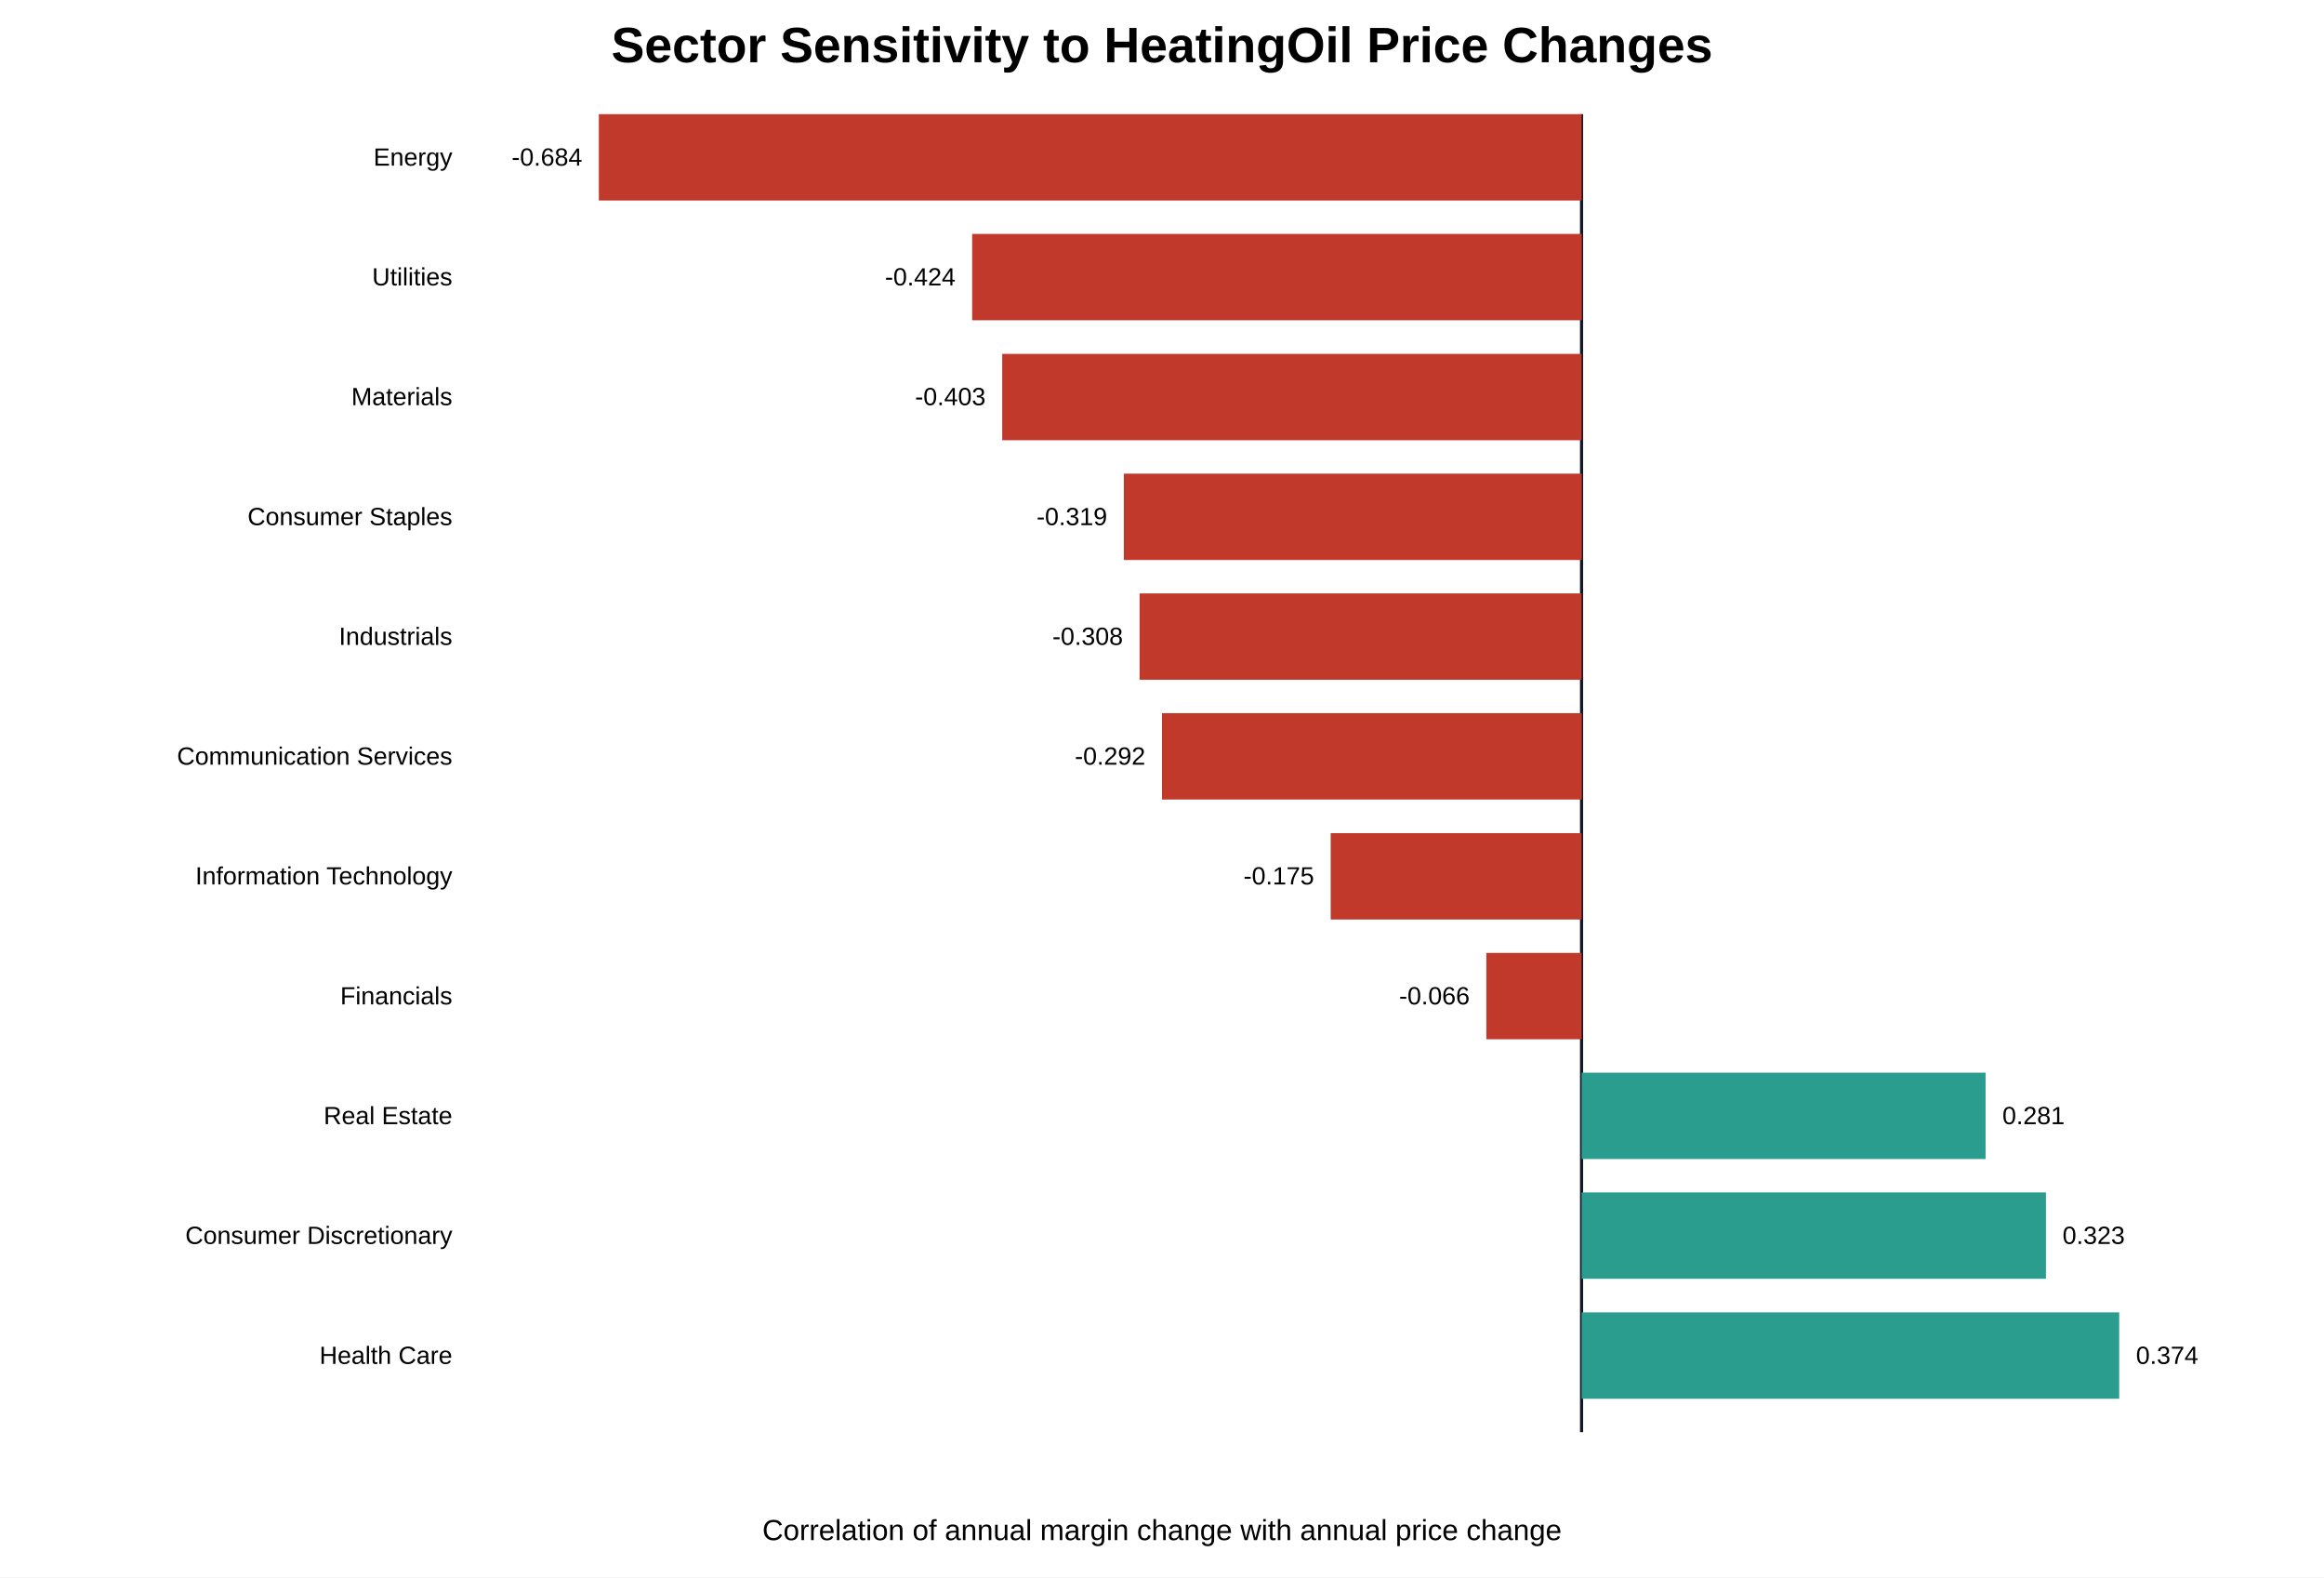
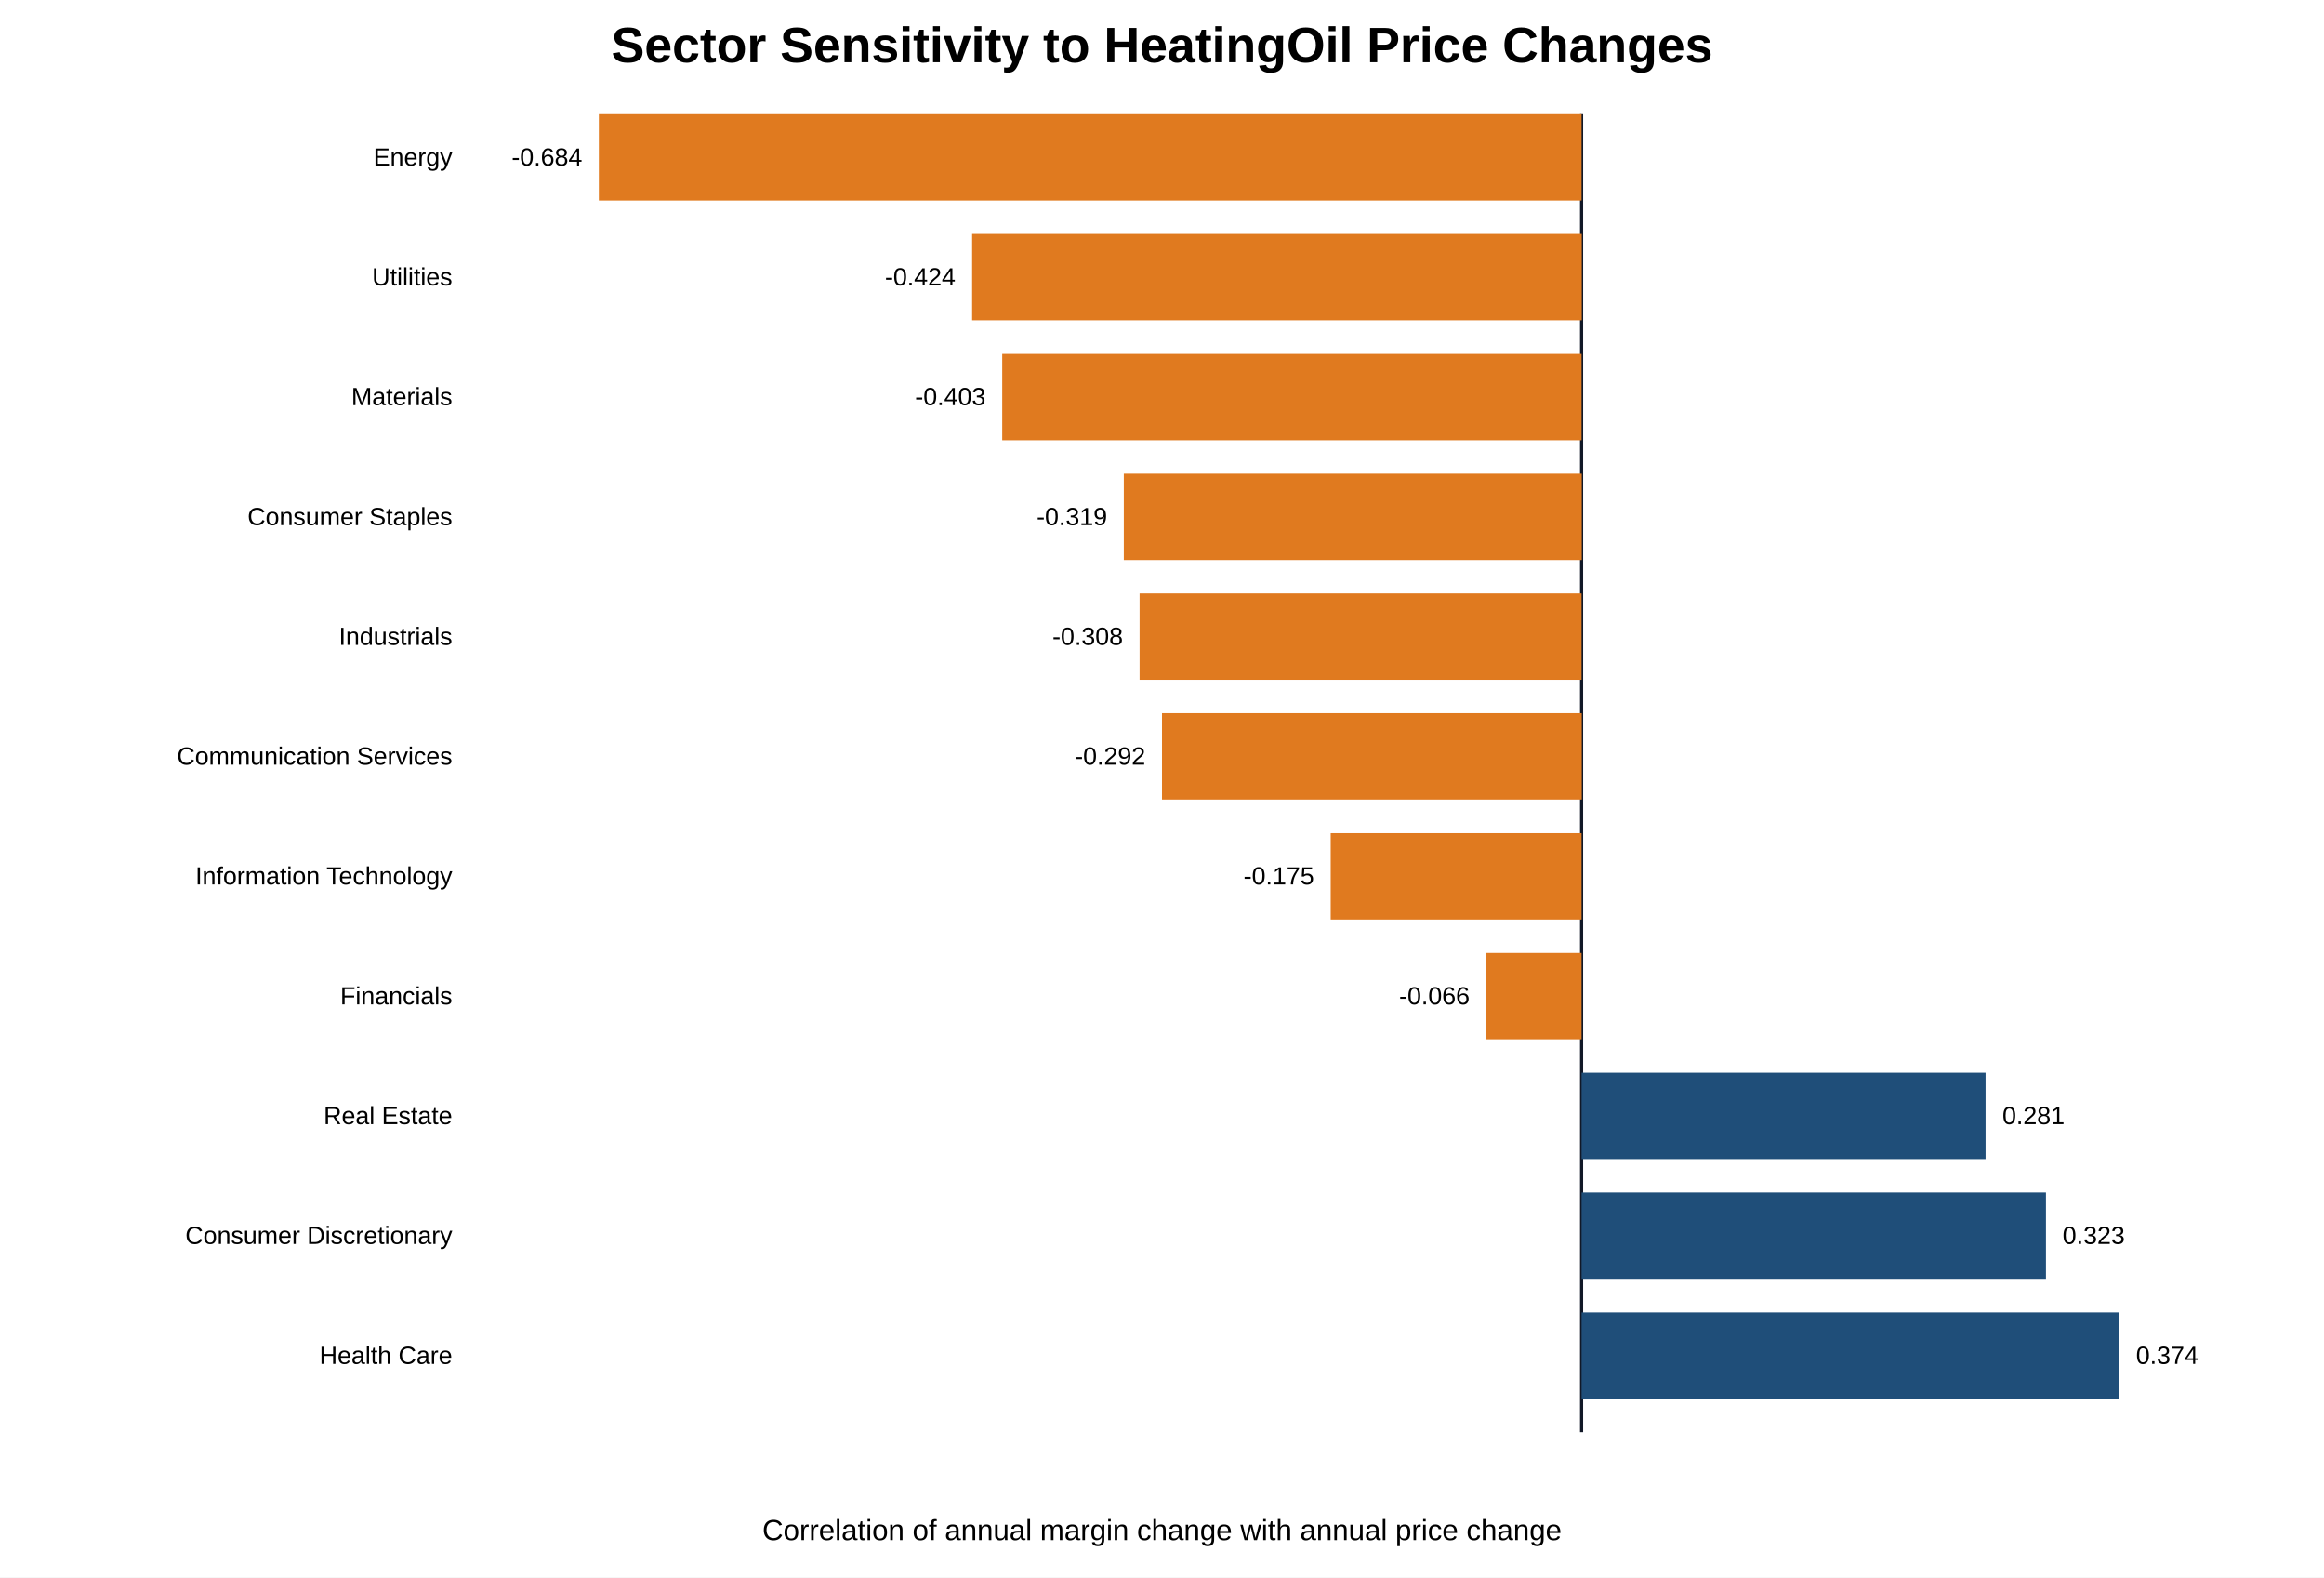
<svg xmlns="http://www.w3.org/2000/svg" width="1120" height="760" viewBox="0 0 1120 760">
  <rect width="100%" height="100%" fill="white" />
  <text x="560.0" y="30" text-anchor="middle" font-family="Arial" font-size="24" font-weight="bold">Sector Sensitivity to HeatingOil Price Changes</text>
  <line x1="762.2" y1="55" x2="762.2" y2="690" stroke="#111827" stroke-width="1.5" />
-   <rect x="288.6" y="55.0" width="473.6" height="41.6" fill="#c0392b" />
+   <rect x="288.6" y="55.0" width="473.6" height="41.6" fill="#e07a1f" />
  <text x="218" y="79.8" text-anchor="end" font-family="Arial" font-size="12">Energy</text>
  <text x="280.6" y="79.8" text-anchor="end" font-family="Arial" font-size="12">-0.684</text>
-   <rect x="468.5" y="112.7" width="293.8" height="41.6" fill="#c0392b" />
+   <rect x="468.5" y="112.7" width="293.8" height="41.6" fill="#e07a1f" />
  <text x="218" y="137.5" text-anchor="end" font-family="Arial" font-size="12">Utilities</text>
  <text x="460.5" y="137.5" text-anchor="end" font-family="Arial" font-size="12">-0.424</text>
-   <rect x="483.0" y="170.5" width="279.2" height="41.6" fill="#c0392b" />
+   <rect x="483.0" y="170.5" width="279.2" height="41.6" fill="#e07a1f" />
  <text x="218" y="195.2" text-anchor="end" font-family="Arial" font-size="12">Materials</text>
  <text x="475.0" y="195.2" text-anchor="end" font-family="Arial" font-size="12">-0.403</text>
-   <rect x="541.6" y="228.2" width="220.7" height="41.6" fill="#c0392b" />
+   <rect x="541.6" y="228.2" width="220.7" height="41.6" fill="#e07a1f" />
  <text x="218" y="253.0" text-anchor="end" font-family="Arial" font-size="12">Consumer Staples</text>
  <text x="533.6" y="253.0" text-anchor="end" font-family="Arial" font-size="12">-0.319</text>
-   <rect x="549.2" y="285.9" width="213.0" height="41.6" fill="#c0392b" />
+   <rect x="549.2" y="285.9" width="213.0" height="41.6" fill="#e07a1f" />
  <text x="218" y="310.7" text-anchor="end" font-family="Arial" font-size="12">Industrials</text>
  <text x="541.2" y="310.7" text-anchor="end" font-family="Arial" font-size="12">-0.308</text>
-   <rect x="560.0" y="343.6" width="202.3" height="41.6" fill="#c0392b" />
+   <rect x="560.0" y="343.6" width="202.3" height="41.6" fill="#e07a1f" />
  <text x="218" y="368.4" text-anchor="end" font-family="Arial" font-size="12">Communication Services</text>
  <text x="552.0" y="368.4" text-anchor="end" font-family="Arial" font-size="12">-0.292</text>
-   <rect x="641.3" y="401.4" width="120.9" height="41.6" fill="#c0392b" />
+   <rect x="641.3" y="401.4" width="120.9" height="41.6" fill="#e07a1f" />
  <text x="218" y="426.1" text-anchor="end" font-family="Arial" font-size="12">Information Technology</text>
  <text x="633.3" y="426.1" text-anchor="end" font-family="Arial" font-size="12">-0.175</text>
-   <rect x="716.3" y="459.1" width="45.9" height="41.6" fill="#c0392b" />
+   <rect x="716.3" y="459.1" width="45.9" height="41.6" fill="#e07a1f" />
  <text x="218" y="483.9" text-anchor="end" font-family="Arial" font-size="12">Financials</text>
  <text x="708.3" y="483.9" text-anchor="end" font-family="Arial" font-size="12">-0.066</text>
-   <rect x="762.2" y="516.8" width="194.7" height="41.6" fill="#2a9d8f" />
+   <rect x="762.2" y="516.8" width="194.7" height="41.6" fill="#1f4e79" />
  <text x="218" y="541.6" text-anchor="end" font-family="Arial" font-size="12">Real Estate</text>
  <text x="965.0" y="541.6" text-anchor="start" font-family="Arial" font-size="12">0.281</text>
-   <rect x="762.2" y="574.5" width="223.8" height="41.6" fill="#2a9d8f" />
+   <rect x="762.2" y="574.5" width="223.8" height="41.6" fill="#1f4e79" />
  <text x="218" y="599.3" text-anchor="end" font-family="Arial" font-size="12">Consumer Discretionary</text>
  <text x="994.0" y="599.3" text-anchor="start" font-family="Arial" font-size="12">0.323</text>
-   <rect x="762.2" y="632.3" width="259.1" height="41.6" fill="#2a9d8f" />
+   <rect x="762.2" y="632.3" width="259.1" height="41.6" fill="#1f4e79" />
  <text x="218" y="657.1" text-anchor="end" font-family="Arial" font-size="12">Health Care</text>
  <text x="1029.4" y="657.1" text-anchor="start" font-family="Arial" font-size="12">0.374</text>
  <text x="560.0" y="742" text-anchor="middle" font-family="Arial" font-size="14">Correlation of annual margin change with annual price change</text>
</svg>
